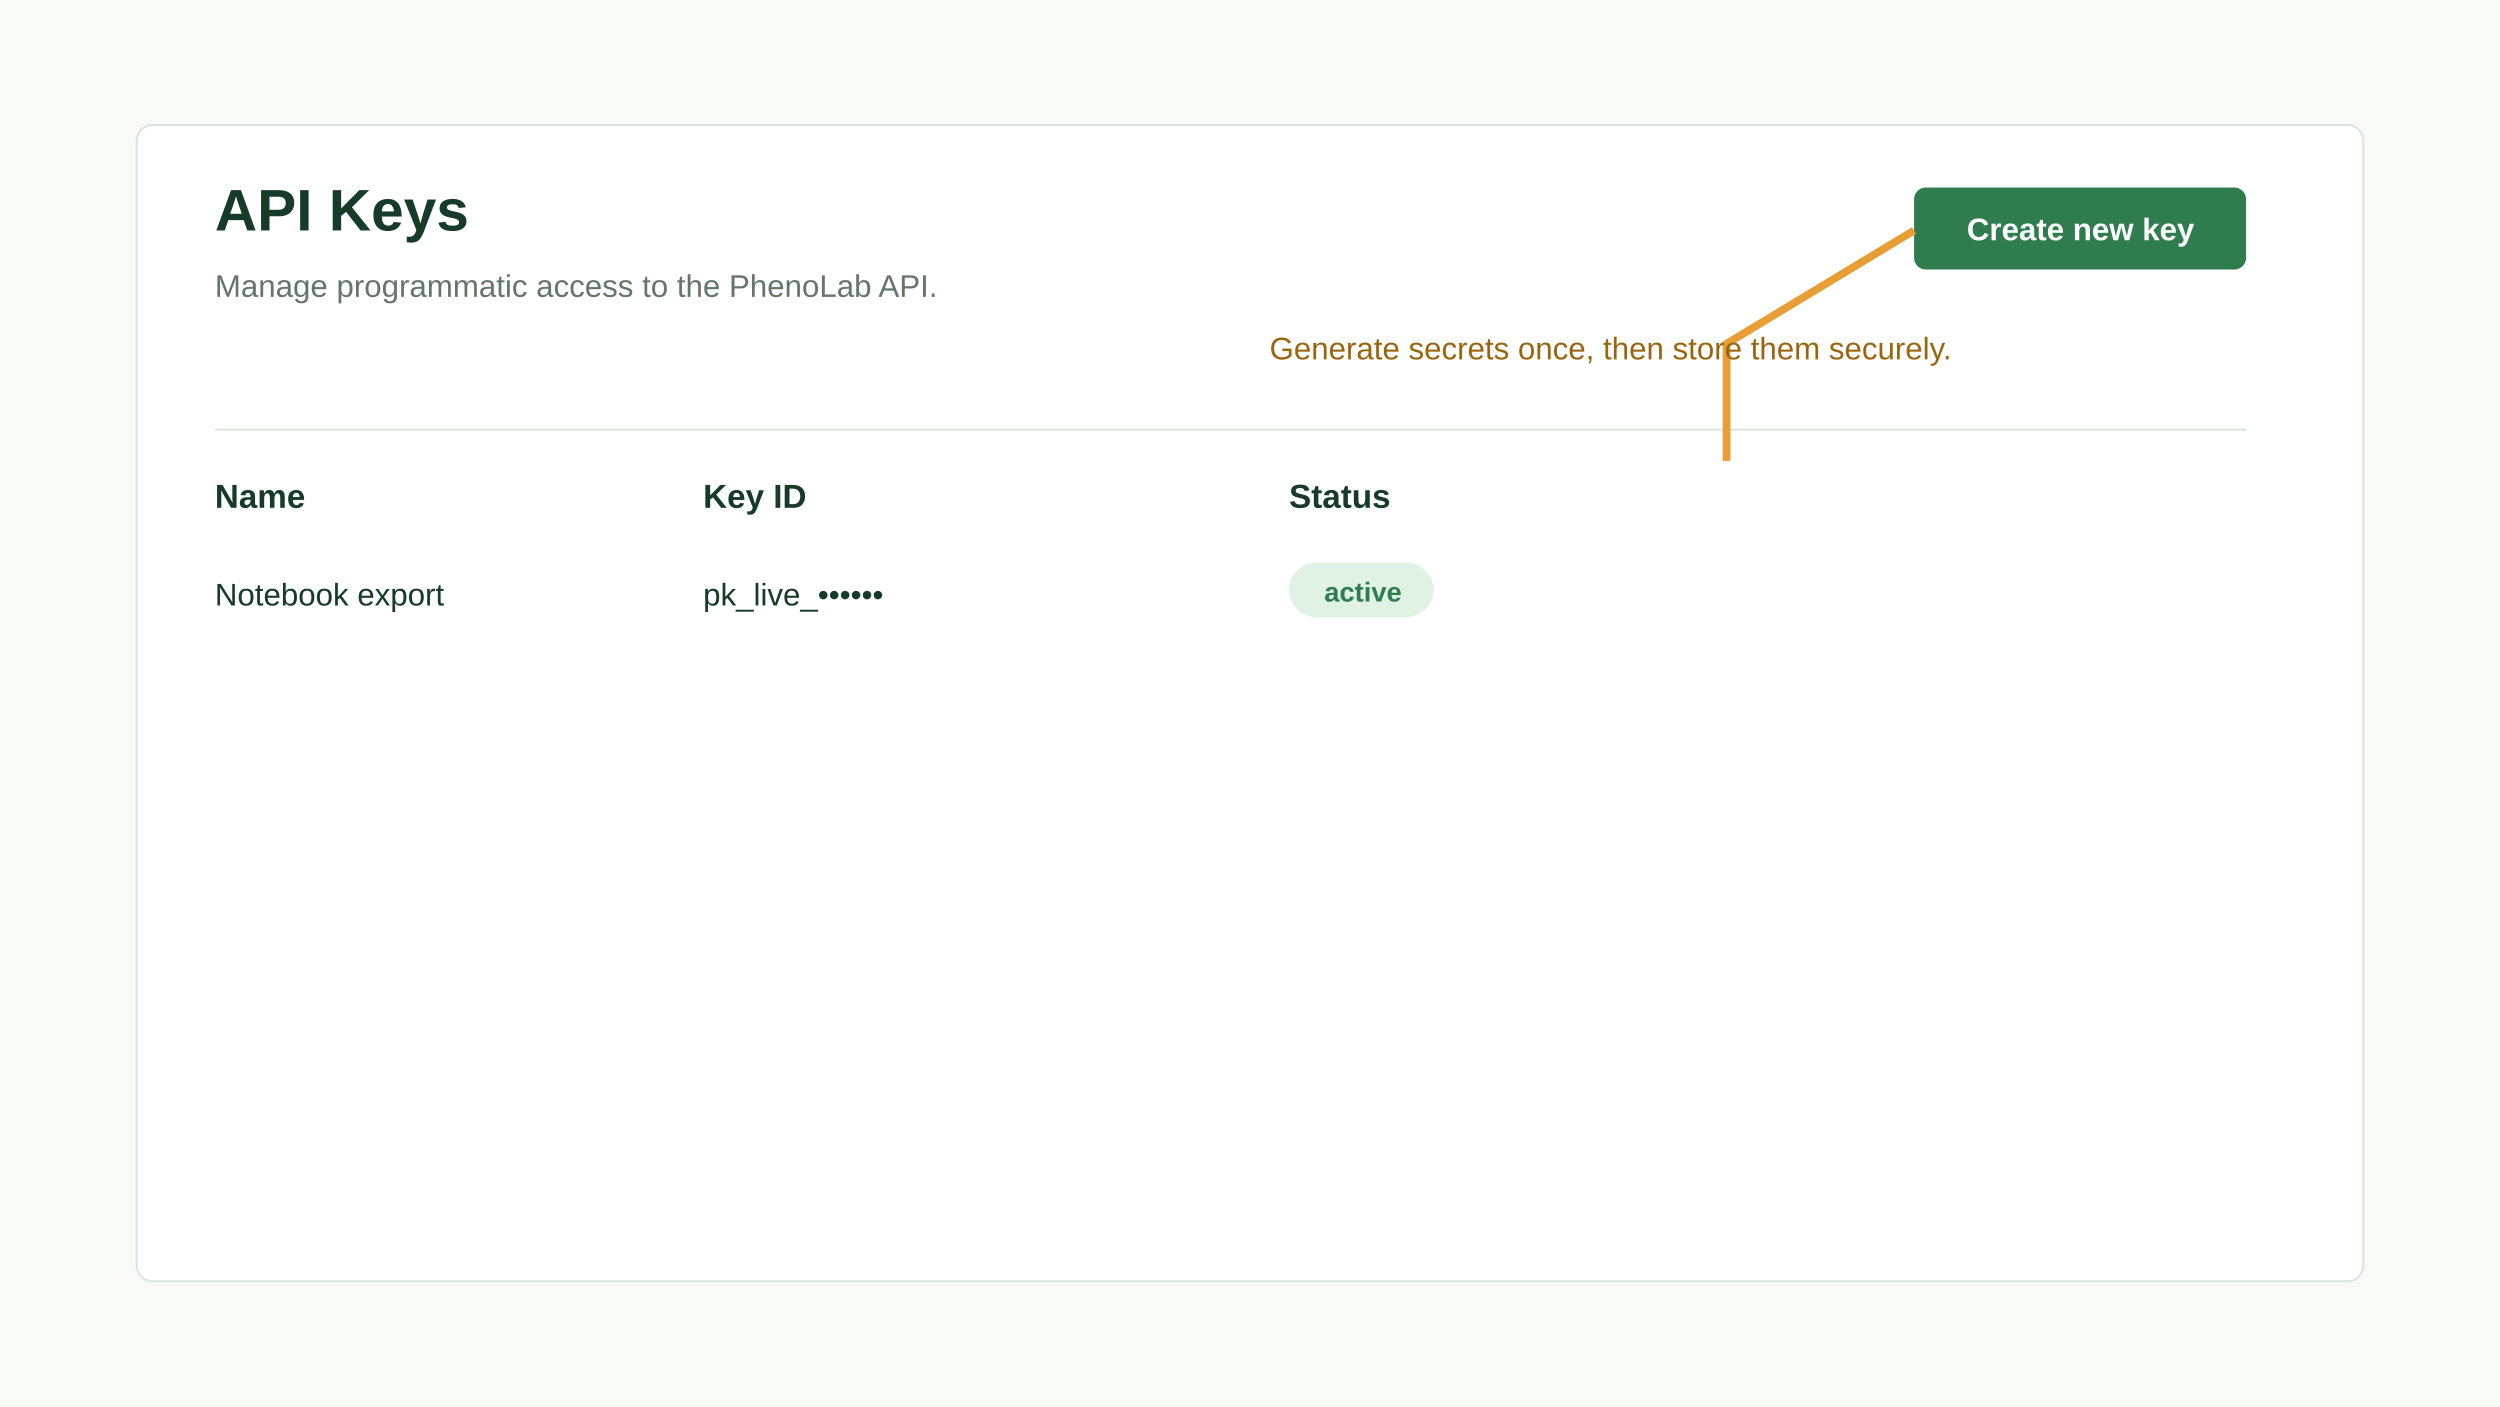
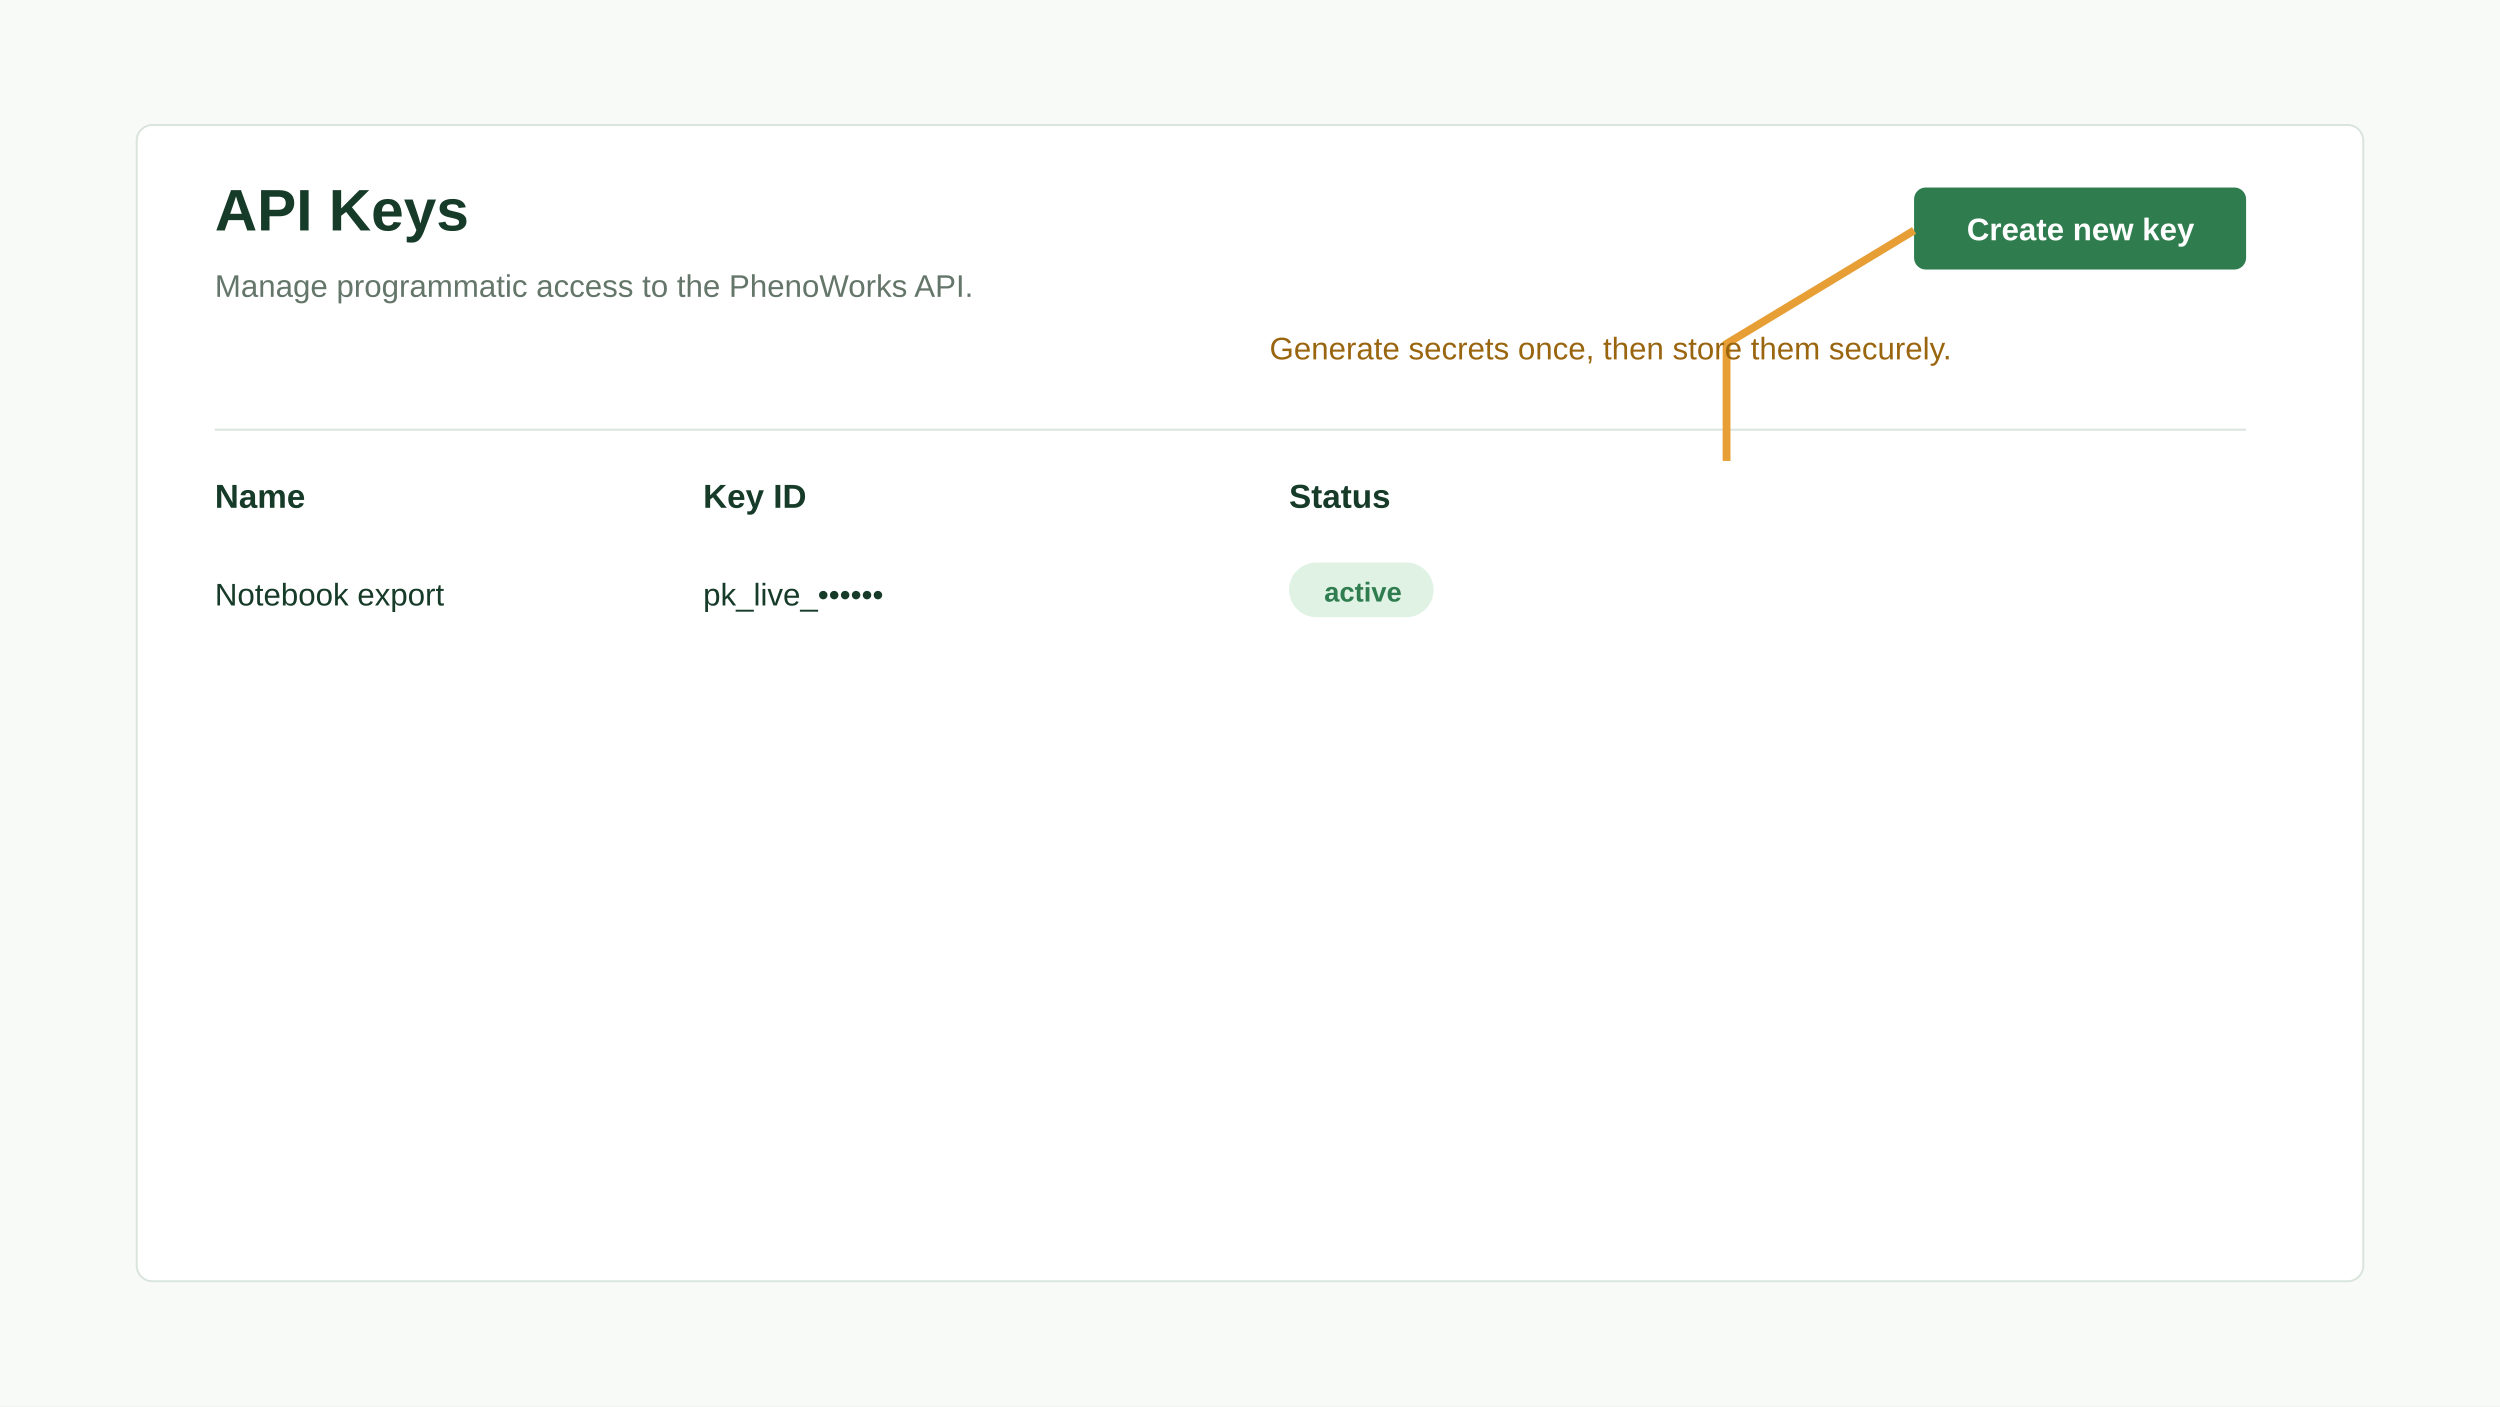
<svg xmlns="http://www.w3.org/2000/svg" width="1280" height="720" viewBox="0 0 1280 720" role="img" aria-label="Annotated API keys screenshot placeholder">
  <rect width="1280" height="720" fill="#f7faf7" />
  <rect x="70" y="64" width="1140" height="592" rx="8" fill="#ffffff" stroke="#d9e4dc" />
  <text x="110" y="118" font-family="Arial" font-size="30" font-weight="700" fill="#173b29">API Keys</text>
-   <text x="110" y="152" font-family="Arial" font-size="16" fill="#64766a">Manage programmatic access to the PhenoLab API.</text>
+   <text x="110" y="152" font-family="Arial" font-size="16" fill="#64766a">Manage programmatic access to the PhenoWorks API.</text>
  <rect x="980" y="96" width="170" height="42" rx="6" fill="#2f7d4f" />
  <text x="1007" y="123" font-family="Arial" font-size="16" font-weight="700" fill="#ffffff">Create new key</text>
  <line x1="110" y1="220" x2="1150" y2="220" stroke="#d9e4dc" />
  <text x="110" y="260" font-family="Arial" font-size="17" font-weight="700" fill="#173b29">Name</text>
  <text x="360" y="260" font-family="Arial" font-size="17" font-weight="700" fill="#173b29">Key ID</text>
  <text x="660" y="260" font-family="Arial" font-size="17" font-weight="700" fill="#173b29">Status</text>
  <text x="110" y="310" font-family="Arial" font-size="16" fill="#173b29">Notebook export</text>
  <text x="360" y="310" font-family="Arial" font-size="16" fill="#173b29">pk_live_••••••</text>
  <rect x="660" y="288" width="74" height="28" rx="14" fill="#dff2e4" />
  <text x="678" y="308" font-family="Arial" font-size="14" font-weight="700" fill="#2f7d4f">active</text>
  <path d="M980 118 L884 176 L884 236" fill="none" stroke="#e79f35" stroke-width="4" />
  <text x="650" y="184" font-family="Arial" font-size="16" fill="#9a650f">Generate secrets once, then store them securely.</text>
</svg>
